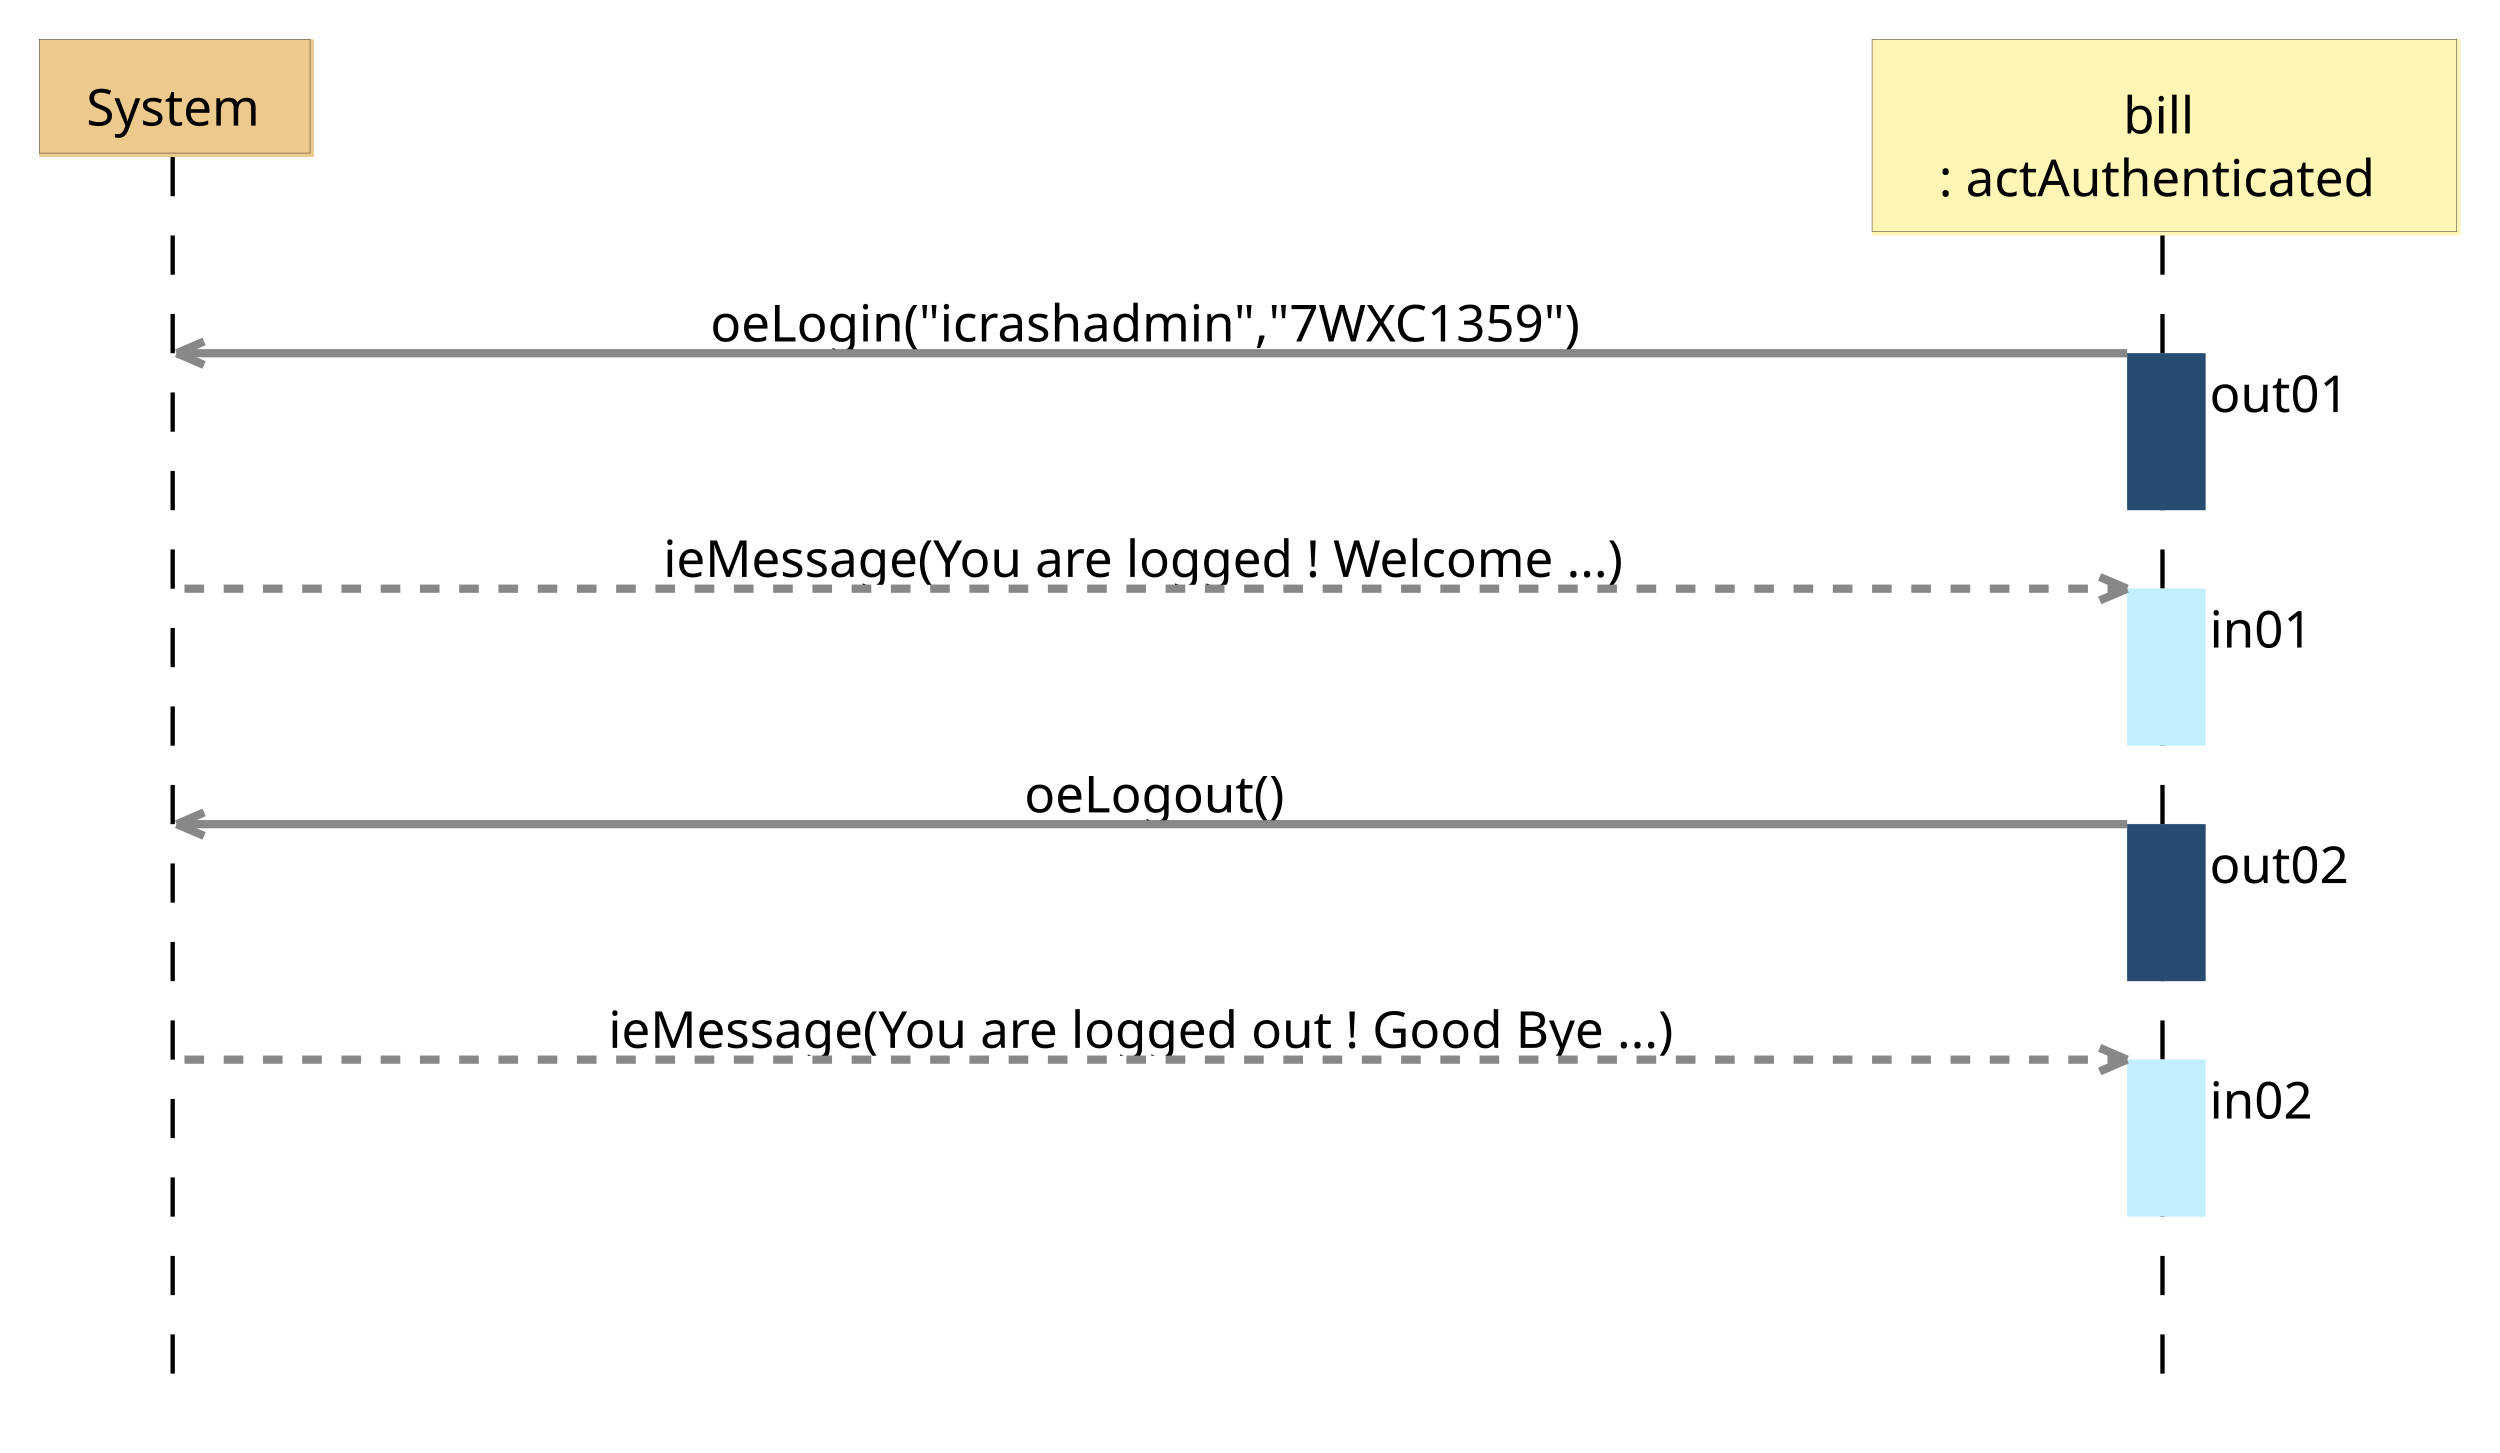
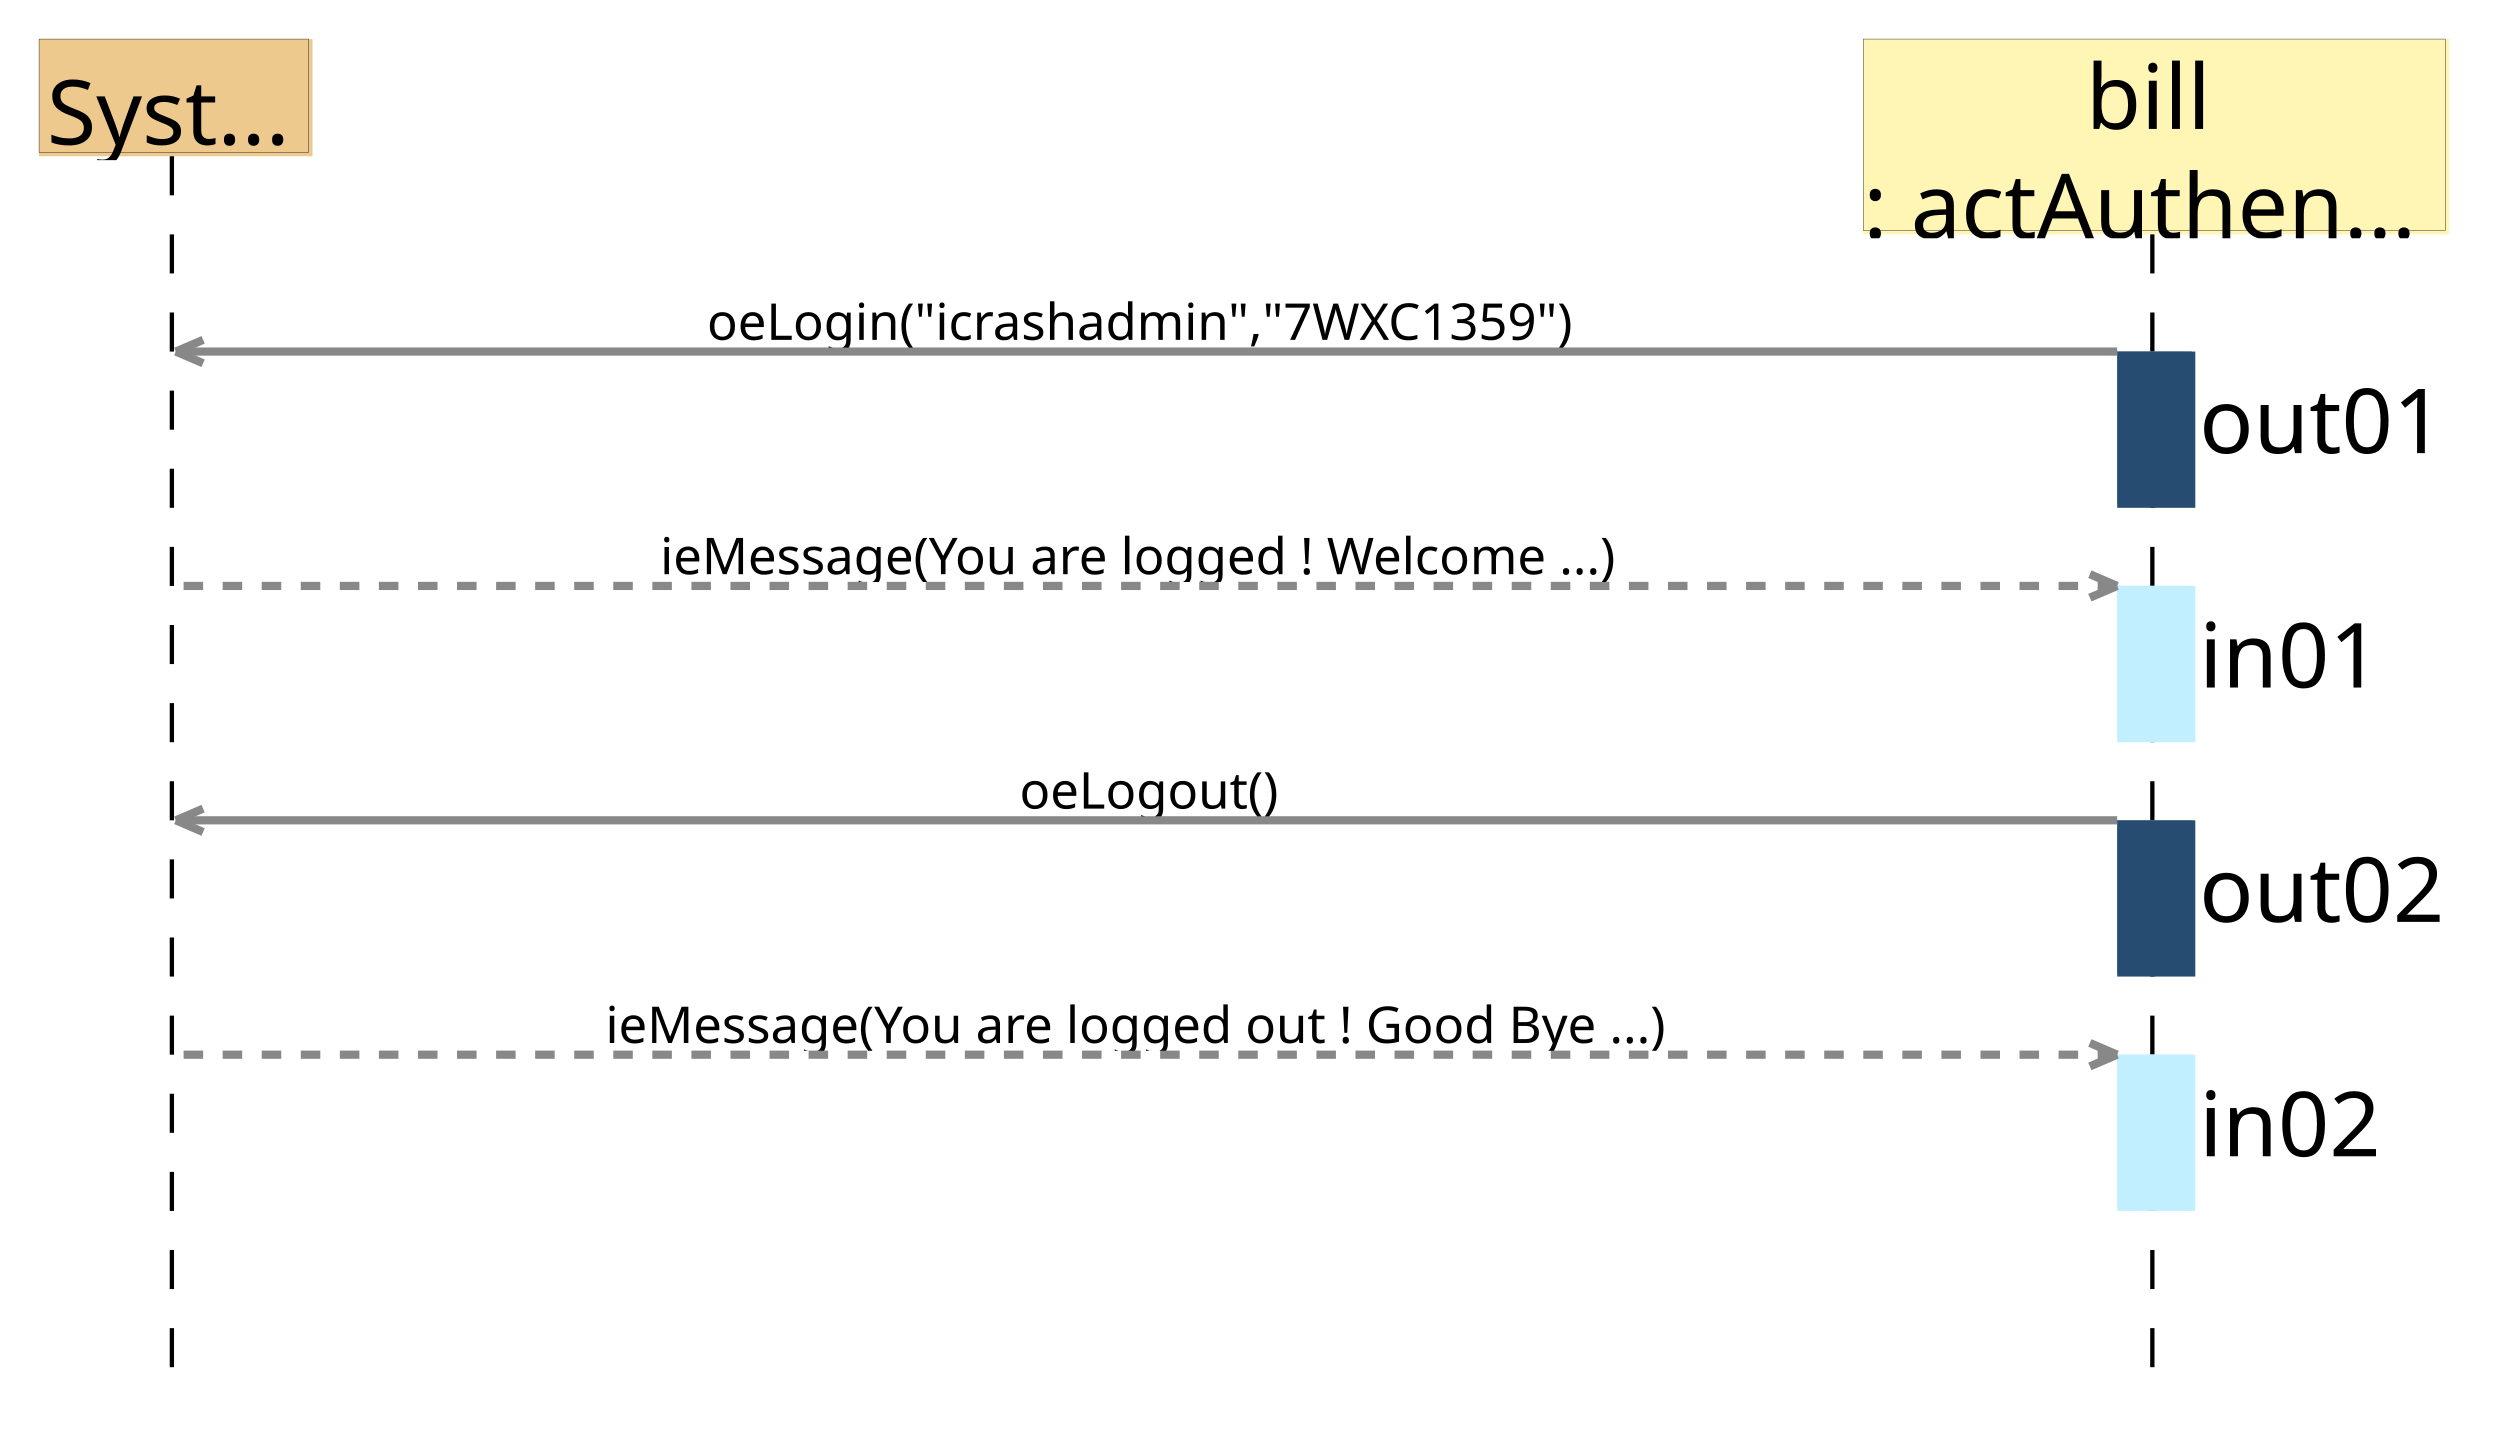
- <svg xmlns="http://www.w3.org/2000/svg" stroke-dasharray="none" shape-rendering="auto" font-family="'Dialog'" width="637" text-rendering="auto" fill-opacity="1" contentScriptType="text/ecmascript" color-interpolation="auto" color-rendering="auto" preserveAspectRatio="xMidYMid meet" font-size="12" viewBox="0 0 637 370" fill="black" stroke="black" image-rendering="auto" stroke-miterlimit="10" zoomAndPan="magnify" version="1.0" stroke-linecap="square" stroke-linejoin="miter" contentStyleType="text/css" font-style="normal" height="370" stroke-width="1" stroke-dashoffset="0" font-weight="normal" stroke-opacity="1">
+ <svg xmlns="http://www.w3.org/2000/svg" stroke-dasharray="none" shape-rendering="auto" font-family="'Dialog'" width="640" text-rendering="auto" fill-opacity="1" contentScriptType="text/ecmascript" color-interpolation="auto" color-rendering="auto" preserveAspectRatio="xMidYMid meet" font-size="12" viewBox="0 0 640 370" fill="black" stroke="black" image-rendering="auto" stroke-miterlimit="10" zoomAndPan="magnify" version="1.0" stroke-linecap="square" stroke-linejoin="miter" contentStyleType="text/css" font-style="normal" height="370" stroke-width="1" stroke-dashoffset="0" font-weight="normal" stroke-opacity="1">
  <defs id="genericDefs" />
  <g>
    <defs id="defs1">
      <clipPath clipPathUnits="userSpaceOnUse" id="clipPath1">
        <path d="M9 9 L81 9 L81 41 L9 41 L9 9 Z" />
      </clipPath>
      <clipPath clipPathUnits="userSpaceOnUse" id="clipPath2">
-         <path d="M9 9 L84 9 L84 41 L9 41 L9 9 Z" />
+         <path d="M9 9 L85 9 L85 41 L9 41 L9 9 Z" />
      </clipPath>
      <clipPath clipPathUnits="userSpaceOnUse" id="clipPath3">
        <path d="M39 39 L51 39 L51 361 L39 361 L39 39 Z" />
      </clipPath>
      <clipPath clipPathUnits="userSpaceOnUse" id="clipPath4">
        <path d="M476 9 L628 9 L628 61 L476 61 L476 9 Z" />
      </clipPath>
      <clipPath clipPathUnits="userSpaceOnUse" id="clipPath5">
-         <path d="M476 9 L630 9 L630 61 L476 61 L476 9 Z" />
+         <path d="M476 9 L632 9 L632 61 L476 61 L476 9 Z" />
      </clipPath>
      <clipPath clipPathUnits="userSpaceOnUse" id="clipPath6">
-         <path d="M476 9 L631 9 L631 61 L476 61 L476 9 Z" />
+         <path d="M476 9 L633 9 L633 61 L476 61 L476 9 Z" />
      </clipPath>
      <clipPath clipPathUnits="userSpaceOnUse" id="clipPath7">
        <path d="M546 59 L558 59 L558 361 L546 361 L546 59 Z" />
      </clipPath>
      <clipPath clipPathUnits="userSpaceOnUse" id="clipPath8">
        <path d="M541 89 L563 89 L563 131 L541 131 L541 89 Z" />
      </clipPath>
      <clipPath clipPathUnits="userSpaceOnUse" id="clipPath9">
-         <path d="M562 89 L604 89 L604 107 L562 107 L562 89 Z" />
+         <path d="M562 89 L637 89 L637 119 L562 119 L562 89 Z" />
      </clipPath>
      <clipPath clipPathUnits="userSpaceOnUse" id="clipPath10">
        <path d="M541 209 L563 209 L563 251 L541 251 L541 209 Z" />
      </clipPath>
      <clipPath clipPathUnits="userSpaceOnUse" id="clipPath11">
-         <path d="M562 209 L604 209 L604 227 L562 227 L562 209 Z" />
+         <path d="M562 209 L637 209 L637 239 L562 239 L562 209 Z" />
      </clipPath>
      <clipPath clipPathUnits="userSpaceOnUse" id="clipPath12">
        <path d="M541 149 L563 149 L563 191 L541 191 L541 149 Z" />
      </clipPath>
      <clipPath clipPathUnits="userSpaceOnUse" id="clipPath13">
-         <path d="M562 149 L595 149 L595 167 L562 167 L562 149 Z" />
+         <path d="M562 149 L621 149 L621 179 L562 179 L562 149 Z" />
      </clipPath>
      <clipPath clipPathUnits="userSpaceOnUse" id="clipPath14">
        <path d="M541 269 L563 269 L563 311 L541 311 L541 269 Z" />
      </clipPath>
      <clipPath clipPathUnits="userSpaceOnUse" id="clipPath15">
-         <path d="M562 269 L595 269 L595 287 L562 287 L562 269 Z" />
+         <path d="M562 269 L621 269 L621 299 L562 299 L562 269 Z" />
      </clipPath>
      <clipPath clipPathUnits="userSpaceOnUse" id="clipPath16">
-         <path d="M-1 -1 L638 -1 L638 371 L-1 371 L-1 -1 Z" />
+         <path d="M-1 -1 L641 -1 L641 371 L-1 371 L-1 -1 Z" />
      </clipPath>
      <clipPath clipPathUnits="userSpaceOnUse" id="clipPath17">
        <path d="M180 71 L412 71 L412 89 L180 89 L180 71 Z" />
      </clipPath>
      <clipPath clipPathUnits="userSpaceOnUse" id="clipPath18">
        <path d="M43 85 L55 85 L55 96 L43 96 L43 85 Z" />
      </clipPath>
      <clipPath clipPathUnits="userSpaceOnUse" id="clipPath19">
        <path d="M260 191 L332 191 L332 209 L260 209 L260 191 Z" />
      </clipPath>
      <clipPath clipPathUnits="userSpaceOnUse" id="clipPath20">
        <path d="M43 205 L55 205 L55 216 L43 216 L43 205 Z" />
      </clipPath>
      <clipPath clipPathUnits="userSpaceOnUse" id="clipPath21">
        <path d="M168 131 L424 131 L424 149 L168 149 L168 131 Z" />
      </clipPath>
      <clipPath clipPathUnits="userSpaceOnUse" id="clipPath22">
        <path d="M533 145 L545 145 L545 156 L533 156 L533 145 Z" />
      </clipPath>
      <clipPath clipPathUnits="userSpaceOnUse" id="clipPath23">
        <path d="M154 251 L437 251 L437 269 L154 269 L154 251 Z" />
      </clipPath>
      <clipPath clipPathUnits="userSpaceOnUse" id="clipPath24">
        <path d="M533 265 L545 265 L545 276 L533 276 L533 265 Z" />
      </clipPath>
    </defs>
    <g font-size="13" fill="rgb(238,201,142)" font-family="'Lucida Sans'" stroke-linejoin="round" stroke="rgb(238,201,142)" stroke-width="0" stroke-miterlimit="0">
      <rect x="10" y="10" clip-path="url(#clipPath1)" width="70" height="30" stroke="none" />
    </g>
    <g stroke-width="0.1" font-size="13" font-family="'Lucida Sans'" stroke-linecap="butt">
      <rect x="10" y="10" clip-path="url(#clipPath1)" fill="none" width="69" height="29" />
-       <text x="22" y="32" clip-path="url(#clipPath2)" font-family="'Lucida Sans Unicode'" stroke="none" xml:space="preserve">System</text>
+       <text x="12" font-size="23" y="37" clip-path="url(#clipPath2)" font-family="'Lucida Sans Unicode'" stroke="none" xml:space="preserve">Syst...</text>
    </g>
    <g stroke-width="1.1" font-size="23" stroke-dasharray="10,10" font-family="'Lucida Sans Unicode'" stroke-linecap="butt">
      <line clip-path="url(#clipPath3)" fill="none" x1="44" x2="44" y1="40" y2="360" />
    </g>
    <g stroke-linecap="butt" font-size="13" fill="rgb(255,245,181)" font-family="'Lucida Sans'" stroke-dasharray="10,10" stroke="rgb(255,245,181)" stroke-width="1.1">
      <rect x="477" y="10" clip-path="url(#clipPath4)" width="150" height="50" stroke="none" />
    </g>
    <g stroke-width="0.1" font-size="13" font-family="'Lucida Sans'" stroke-linecap="butt">
      <rect x="477" y="10" clip-path="url(#clipPath4)" fill="none" width="149" height="49" />
-       <text x="541" y="34" clip-path="url(#clipPath5)" font-family="'Lucida Sans Unicode'" stroke="none" xml:space="preserve">bill</text>
-       <text x="494" y="50" clip-path="url(#clipPath6)" font-family="'Lucida Sans Unicode'" stroke="none" xml:space="preserve">: actAuthenticated</text>
+       <text x="534" font-size="23" y="33" clip-path="url(#clipPath5)" font-family="'Lucida Sans Unicode'" stroke="none" xml:space="preserve">bill</text>
+       <text x="477" font-size="23" y="61" clip-path="url(#clipPath6)" font-family="'Lucida Sans Unicode'" stroke="none" xml:space="preserve">: actAuthen...</text>
    </g>
    <g stroke-width="1.1" font-size="23" stroke-dasharray="10,10" font-family="'Lucida Sans Unicode'" stroke-linecap="butt">
      <line clip-path="url(#clipPath7)" fill="none" x1="551" x2="551" y1="60" y2="360" />
    </g>
    <g stroke-linecap="butt" font-size="13" fill="rgb(39,76,114)" font-family="'Lucida Sans'" stroke-dasharray="10,10" stroke="rgb(39,76,114)" stroke-width="1.1">
      <rect x="542" y="90" clip-path="url(#clipPath8)" width="20" height="40" stroke="none" />
      <rect x="542" y="90" clip-path="url(#clipPath8)" fill="none" width="19" stroke-dasharray="none" height="39" stroke-width="0.1" />
    </g>
-     <g stroke-width="0.1" font-size="13" font-family="'Lucida Sans Unicode'" stroke-linecap="butt">
-       <text xml:space="preserve" x="563" y="105" clip-path="url(#clipPath9)" stroke="none">out01</text>
-       <rect x="542" y="210" clip-path="url(#clipPath10)" fill="rgb(39,76,114)" width="20" height="40" stroke="none" />
-       <rect x="542" y="210" clip-path="url(#clipPath10)" fill="none" width="19" height="39" stroke="rgb(39,76,114)" />
-       <text xml:space="preserve" x="563" y="225" clip-path="url(#clipPath11)" stroke="none">out02</text>
-       <rect x="542" y="150" clip-path="url(#clipPath12)" fill="rgb(194,239,255)" width="20" height="40" stroke="none" />
-       <rect x="542" y="150" clip-path="url(#clipPath12)" fill="none" width="19" height="39" stroke="rgb(194,239,255)" />
-       <text xml:space="preserve" x="563" y="165" clip-path="url(#clipPath13)" stroke="none">in01</text>
-       <rect x="542" y="270" clip-path="url(#clipPath14)" fill="rgb(194,239,255)" width="20" height="40" stroke="none" />
-       <rect x="542" y="270" clip-path="url(#clipPath14)" fill="none" width="19" height="39" stroke="rgb(194,239,255)" />
-       <text xml:space="preserve" x="563" y="285" clip-path="url(#clipPath15)" stroke="none">in02</text>
-       <line clip-path="url(#clipPath16)" fill="none" x1="542" x2="45" y1="90" y2="90" stroke="rgb(136,136,136)" stroke-width="2.1" />
-       <text x="181" y="87" clip-path="url(#clipPath17)" stroke="none" stroke-width="2.1" xml:space="preserve">oeLogin("icrashadmin","7WXC1359")</text>
-       <line clip-path="url(#clipPath18)" fill="none" x1="52" x2="45" y1="87" y2="90" stroke="rgb(136,136,136)" stroke-width="2.1" />
-       <line clip-path="url(#clipPath18)" fill="none" x1="45" x2="52" y1="90" y2="93" stroke="rgb(136,136,136)" stroke-width="2.1" />
-       <line clip-path="url(#clipPath16)" fill="none" x1="542" x2="45" y1="210" y2="210" stroke="rgb(136,136,136)" stroke-width="2.1" />
-       <text x="261" y="207" clip-path="url(#clipPath19)" stroke="none" stroke-width="2.1" xml:space="preserve">oeLogout()</text>
-       <line clip-path="url(#clipPath20)" fill="none" x1="52" x2="45" y1="207" y2="210" stroke="rgb(136,136,136)" stroke-width="2.1" />
-       <line clip-path="url(#clipPath20)" fill="none" x1="45" x2="52" y1="210" y2="213" stroke="rgb(136,136,136)" stroke-width="2.1" />
+     <g stroke-width="0.1" font-size="23" font-family="'Lucida Sans Unicode'" stroke-linecap="butt">
+       <text xml:space="preserve" x="563" y="116" clip-path="url(#clipPath9)" stroke="none">out01</text>
    </g>
-     <g stroke-linecap="butt" font-size="13" fill="rgb(136,136,136)" font-family="'Lucida Sans Unicode'" stroke-dasharray="5,5" stroke="rgb(136,136,136)" stroke-width="2.1">
-       <line clip-path="url(#clipPath16)" fill="none" x1="542" x2="45" y1="150" y2="150" />
-       <text x="169" y="147" clip-path="url(#clipPath21)" fill="black" stroke="none" xml:space="preserve">ieMessage(You are logged ! Welcome ...)</text>
-       <line clip-path="url(#clipPath22)" fill="none" x1="535" x2="542" y1="153" y2="150" stroke-dasharray="none" />
-       <line clip-path="url(#clipPath22)" fill="none" x1="542" x2="535" y1="150" y2="147" stroke-dasharray="none" />
-       <line clip-path="url(#clipPath16)" fill="none" x1="542" x2="45" y1="270" y2="270" />
-       <text x="155" y="267" clip-path="url(#clipPath23)" fill="black" stroke="none" xml:space="preserve">ieMessage(You are logged out ! Good Bye ...)</text>
-       <line clip-path="url(#clipPath24)" fill="none" x1="535" x2="542" y1="273" y2="270" stroke-dasharray="none" />
-       <line clip-path="url(#clipPath24)" fill="none" x1="542" x2="535" y1="270" y2="267" stroke-dasharray="none" />
+     <g stroke-linecap="butt" font-size="13" fill="rgb(39,76,114)" font-family="'Lucida Sans'" stroke="rgb(39,76,114)" stroke-width="0.1">
+       <rect x="542" y="210" clip-path="url(#clipPath10)" width="20" height="40" stroke="none" />
+       <rect x="542" y="210" clip-path="url(#clipPath10)" fill="none" width="19" height="39" />
+     </g>
+     <g stroke-width="0.1" font-size="23" font-family="'Lucida Sans Unicode'" stroke-linecap="butt">
+       <text xml:space="preserve" x="563" y="236" clip-path="url(#clipPath11)" stroke="none">out02</text>
+     </g>
+     <g stroke-linecap="butt" font-size="13" fill="rgb(194,239,255)" font-family="'Lucida Sans'" stroke="rgb(194,239,255)" stroke-width="0.1">
+       <rect x="542" y="150" clip-path="url(#clipPath12)" width="20" height="40" stroke="none" />
+       <rect x="542" y="150" clip-path="url(#clipPath12)" fill="none" width="19" height="39" />
+     </g>
+     <g stroke-width="0.1" font-size="23" font-family="'Lucida Sans Unicode'" stroke-linecap="butt">
+       <text xml:space="preserve" x="563" y="176" clip-path="url(#clipPath13)" stroke="none">in01</text>
+     </g>
+     <g stroke-linecap="butt" font-size="13" fill="rgb(194,239,255)" font-family="'Lucida Sans'" stroke="rgb(194,239,255)" stroke-width="0.1">
+       <rect x="542" y="270" clip-path="url(#clipPath14)" width="20" height="40" stroke="none" />
+       <rect x="542" y="270" clip-path="url(#clipPath14)" fill="none" width="19" height="39" />
+     </g>
+     <g stroke-width="0.1" font-size="23" font-family="'Lucida Sans Unicode'" stroke-linecap="butt">
+       <text xml:space="preserve" x="563" y="296" clip-path="url(#clipPath15)" stroke="none">in02</text>
+     </g>
+     <g stroke-linecap="butt" font-size="13" fill="rgb(136,136,136)" font-family="'Lucida Sans Unicode'" stroke="rgb(136,136,136)" stroke-width="2.1">
+       <line clip-path="url(#clipPath16)" fill="none" x1="542" x2="45" y1="90" y2="90" />
+       <text x="181" y="87" clip-path="url(#clipPath17)" fill="black" stroke="none" xml:space="preserve">oeLogin("icrashadmin","7WXC1359")</text>
+       <line clip-path="url(#clipPath18)" fill="none" x1="52" x2="45" y1="87" y2="90" />
+       <line clip-path="url(#clipPath18)" fill="none" x1="45" x2="52" y1="90" y2="93" />
+       <line clip-path="url(#clipPath16)" fill="none" x1="542" x2="45" y1="210" y2="210" />
+       <text x="261" y="207" clip-path="url(#clipPath19)" fill="black" stroke="none" xml:space="preserve">oeLogout()</text>
+       <line clip-path="url(#clipPath20)" fill="none" x1="52" x2="45" y1="207" y2="210" />
+       <line clip-path="url(#clipPath20)" fill="none" x1="45" x2="52" y1="210" y2="213" />
+       <line clip-path="url(#clipPath16)" fill="none" x1="542" x2="45" y1="150" y2="150" stroke-dasharray="5,5" />
+       <text x="169" y="147" clip-path="url(#clipPath21)" fill="black" stroke-dasharray="5,5" stroke="none" xml:space="preserve">ieMessage(You are logged ! Welcome ...)</text>
+       <line clip-path="url(#clipPath22)" fill="none" x1="535" x2="542" y1="153" y2="150" />
+       <line clip-path="url(#clipPath22)" fill="none" x1="542" x2="535" y1="150" y2="147" />
+       <line clip-path="url(#clipPath16)" fill="none" x1="542" x2="45" y1="270" y2="270" stroke-dasharray="5,5" />
+       <text x="155" y="267" clip-path="url(#clipPath23)" fill="black" stroke-dasharray="5,5" stroke="none" xml:space="preserve">ieMessage(You are logged out ! Good Bye ...)</text>
+       <line clip-path="url(#clipPath24)" fill="none" x1="535" x2="542" y1="273" y2="270" />
+       <line clip-path="url(#clipPath24)" fill="none" x1="542" x2="535" y1="270" y2="267" />
    </g>
  </g>
</svg>
